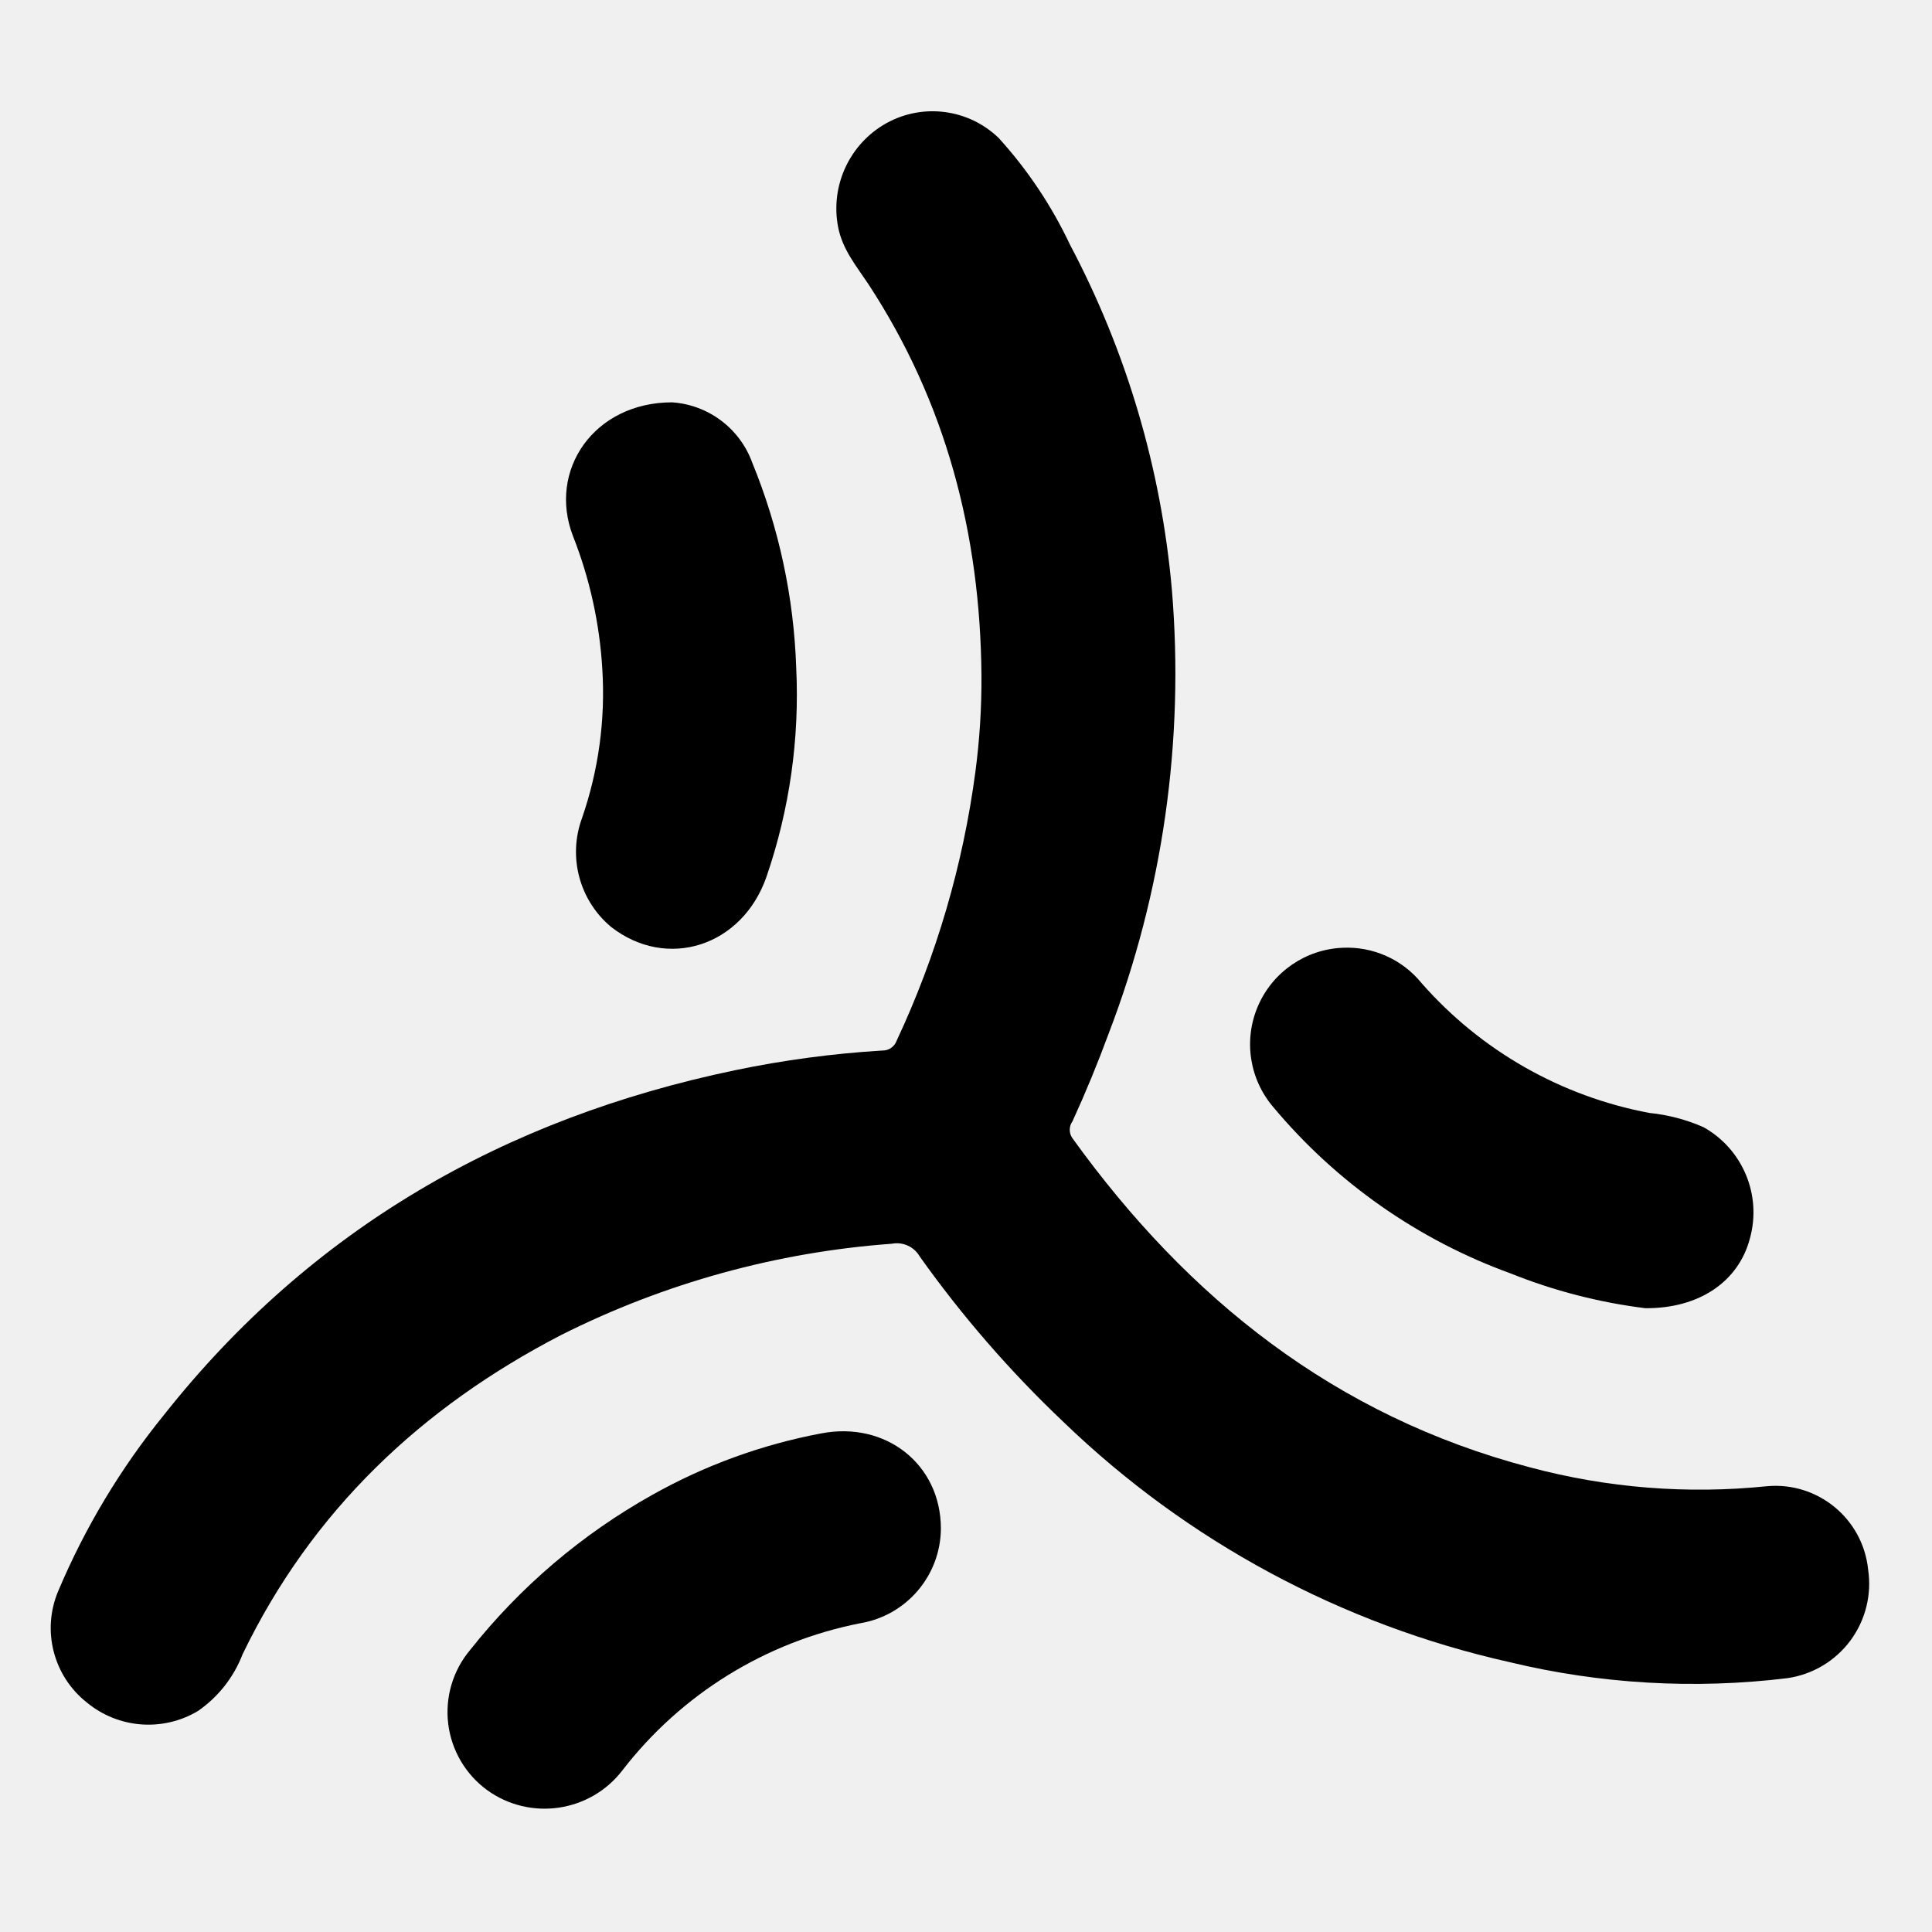
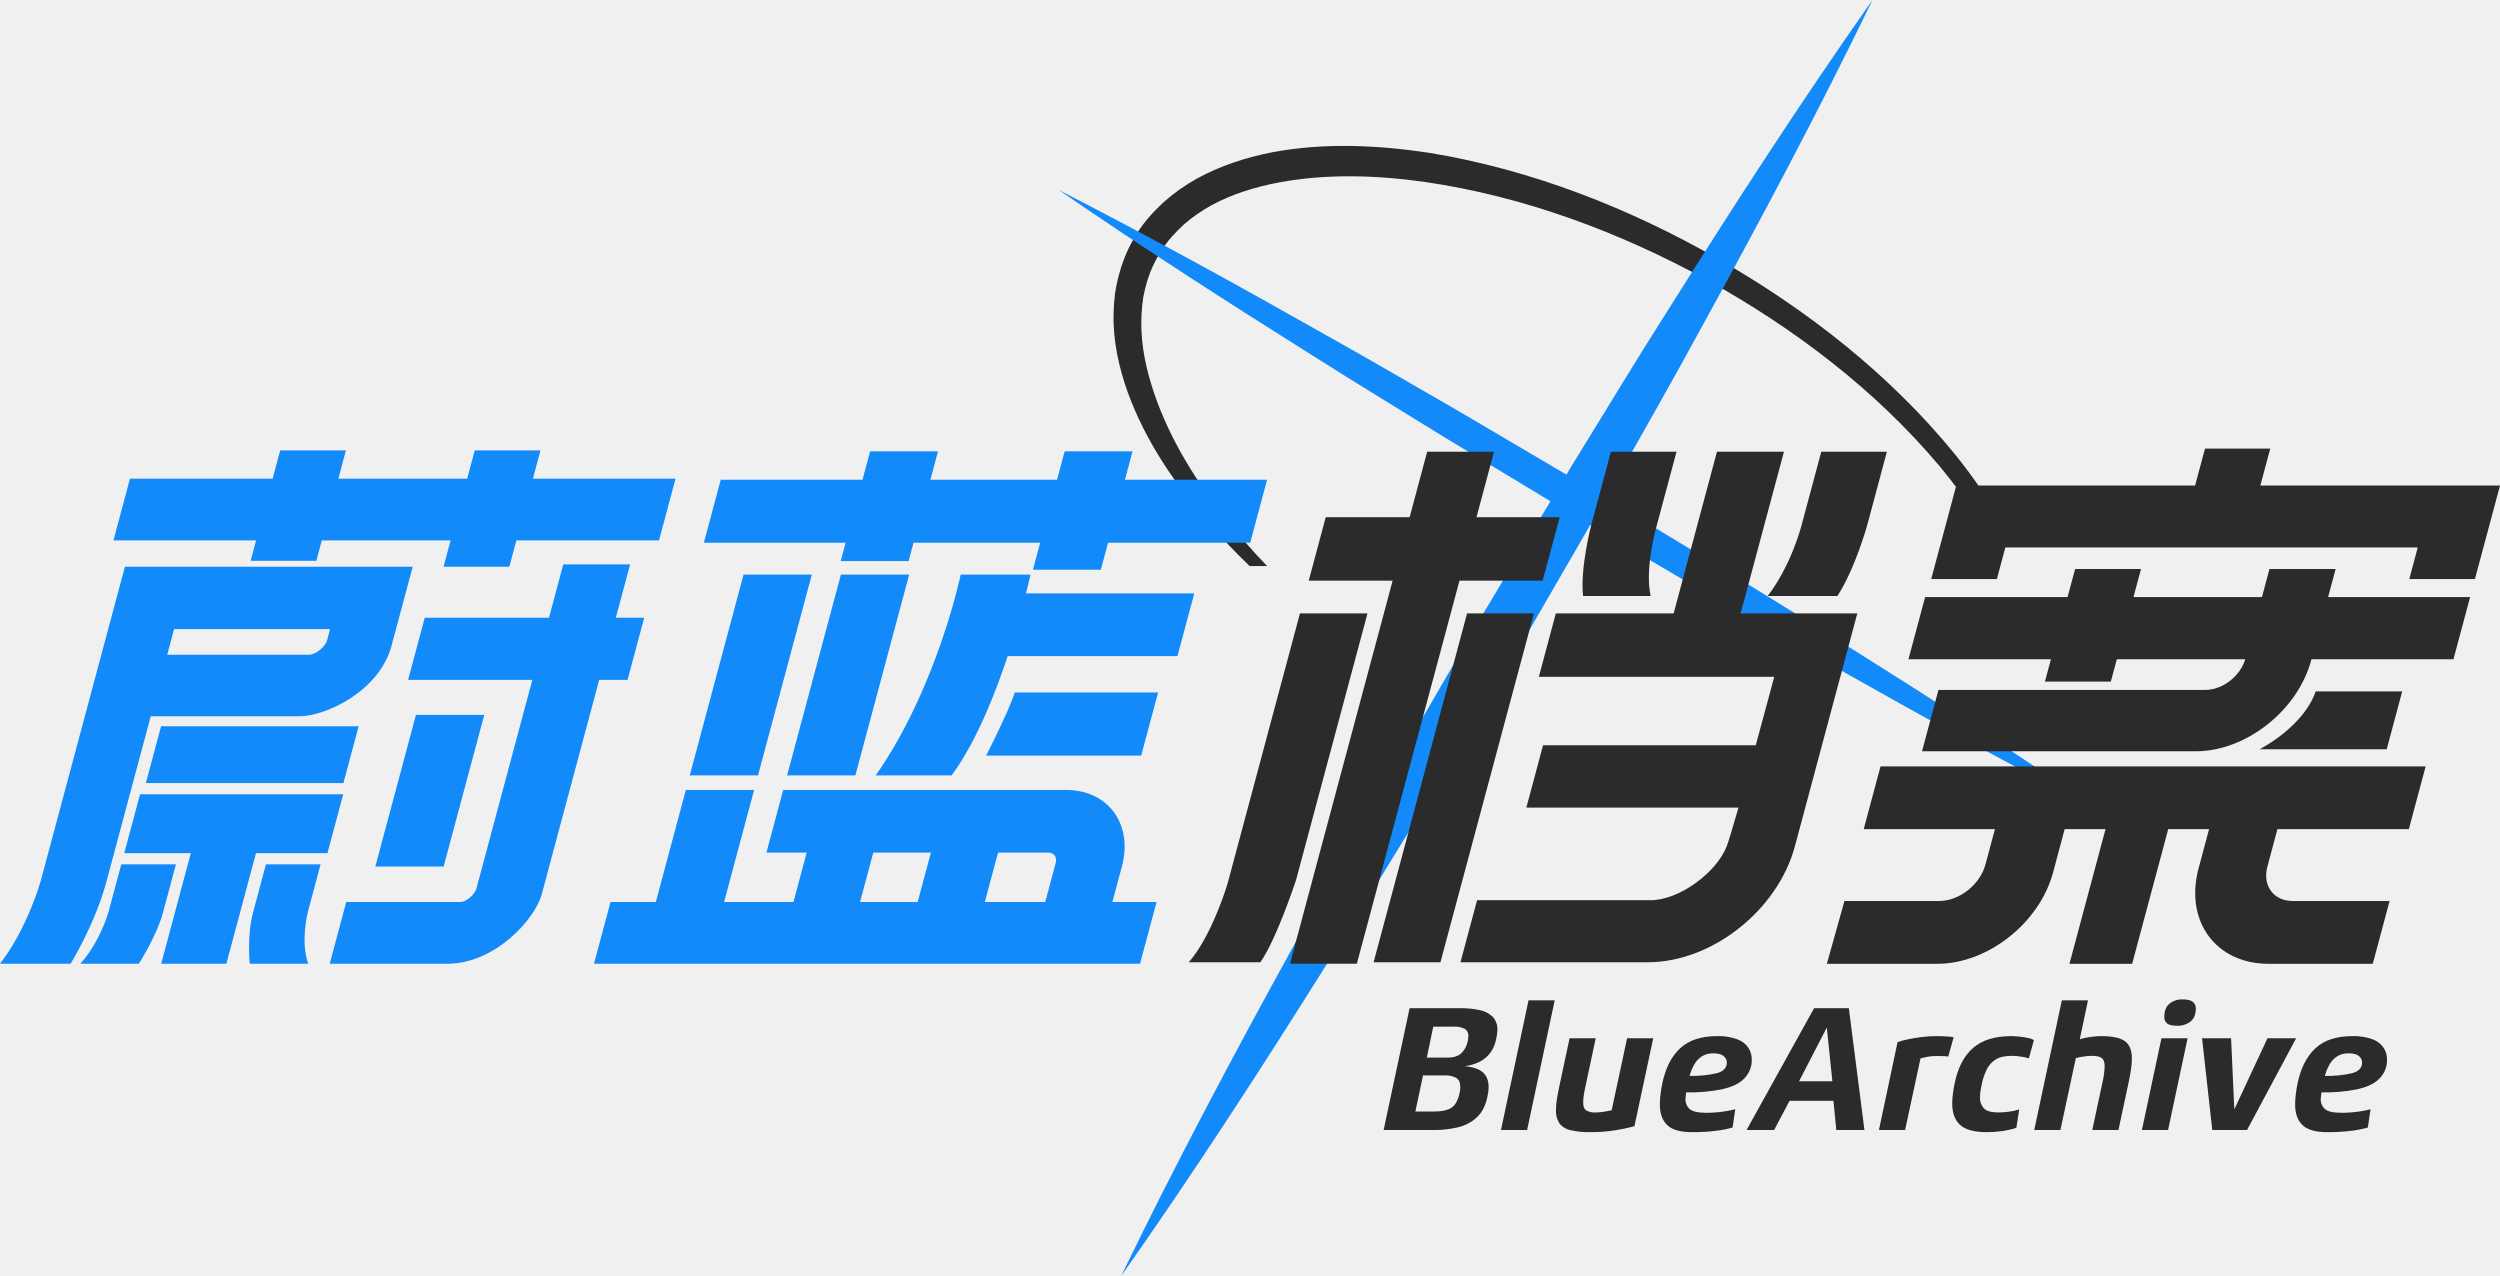
- <svg xmlns="http://www.w3.org/2000/svg" viewBox="0 0 160 160">
-   <path d="M81.28 55.9c-.1-11.67-2.93-22.55-9.37-32.38-1-1.5-2.14-2.86-2.5-4.71a8.1 8.1 0 014-8.61 7.89 7.89 0 019.3 1.23 35.999 35.999 0 015.9 8.83 75.18 75.18 0 018.44 28.58 83.211 83.211 0 01-5.23 36.74 102.983 102.983 0 01-3 7.28 1.2 1.2 0 000 1.41c9.58 13.3 21.76 23 37.85 27.24a54.37 54.37 0 0019.68 1.57 7.72 7.72 0 018.36 6.9 7.903 7.903 0 01-6.7 9 64.744 64.744 0 01-23-1.33 77.68 77.68 0 01-36.93-19.88 93.628 93.628 0 01-11.91-13.71 2.18 2.18 0 00-2.3-1.06 72.744 72.744 0 00-27.38 7.55c-11.6 6-20.67 14.58-26.4 26.45a10.134 10.134 0 01-3.7 4.7 8 8 0 01-9.19-.7 7.86 7.86 0 01-2.36-9.28 60.324 60.324 0 018.72-14.52c12.2-15.43 28.21-24.59 47.32-28.57A85.085 85.085 0 0173.07 87c.524.015 1-.307 1.18-.8a76.06 76.06 0 006.53-22.3c.351-2.652.518-5.325.5-8z" fill="currentColor" />
-   <path d="M136.26 108.34a44.742 44.742 0 01-11.13-2.87 46.108 46.108 0 01-19.66-13.76 8 8 0 015.72-13.22 7.93 7.93 0 016.54 2.93 33.27 33.27 0 0018.87 10.75c1.546.155 3.058.553 4.48 1.18a8.08 8.08 0 013.84 9.21c-.92 3.52-4.13 5.81-8.66 5.78zm-80.6-75.02a7.61 7.61 0 016.64 5 49.139 49.139 0 013.64 17 46.33 46.33 0 01-2.46 17.28c-2 5.77-8.24 7.79-12.89 4.15a8.1 8.1 0 01-2.39-9 31.679 31.679 0 001.68-12.36 35.77 35.77 0 00-2.43-11c-2.1-5.45 1.75-11.07 8.21-11.07zm22.26 93.25a8 8 0 01-6.68 7.86 32.88 32.88 0 00-19.7 12.19 8.13 8.13 0 01-11.21 1.62 8 8 0 01-1.41-11.58A51.043 51.043 0 0154 123.81a45.842 45.842 0 0114-5.1c5.35-1.04 9.91 2.56 9.92 7.86z" fill="currentColor" />
+ <svg xmlns="http://www.w3.org/2000/svg" viewBox="0 0 1297.872 662.391">
+   <defs>
+     <style>.a{fill:#fff;}.a,.b,.d{fill-rule:evenodd;}.b,.e{fill:#2b2b2b;}.c{mask:url(#a);}.d,.f{fill:#128afa;}</style>
+     <mask id="a" x="582.08" y="0" width="390.014" height="662.391" maskUnits="userSpaceOnUse">
+       <polygon class="a" points="582.085 0 972.094 0 972.094 662.391 582.085 662.391 582.085 0" />
+     </mask>
+   </defs>
+   <path class="b" d="M657.806,293.862a350.782,350.782,0,0,1-23.712-27.339c-15.754-20.452-29.099-42.971-36.403-66.989-3.709-11.935-5.735-24.288-5.066-36.277a82.698,82.698,0,0,1,.894-8.897,72.17,72.17,0,0,1,2.109-8.579,59.843,59.843,0,0,1,7.428-15.794c3.003-5.01,7.111-9.27,11.38-13.298a82.975,82.975,0,0,1,14.645-10.214c10.641-5.734,22.585-9.442,34.855-11.75,24.648-4.612,50.591-3.841,75.988-.231,50.981,7.434,100.471,25.803,145.98,50.695,45.385,25.105,87.498,57.019,120.82,96.562a275.602,275.602,0,0,1,17.998,24.107h11.347a277.528,277.528,0,0,0-21.511-30.452c-33.795-41.317-76.42-74.562-122.534-100.978-46.179-26.358-96.578-46.265-149.8-55.06-26.597-4.006-54.054-5.41-81.3-.416-13.544,2.66-27.036,6.892-39.52,13.74a98.573,98.573,0,0,0-17.504,12.436c-5.234,4.961-10.243,10.338-13.988,16.605a74.775,74.775,0,0,0-8.716,19.859,87.008,87.008,0,0,0-2.288,10.535,97.636,97.636,0,0,0-.796,10.636c-.344,14.212,2.758,27.947,7.31,40.801,9.377,25.752,24.862,48.117,42.221,68.186q10.08,11.555,21.128,22.116" />
+   <g class="c">
+     <path class="d" d="M972.094,0c-28.017,57.84-58.172,114.417-89.082,170.556-15.252,28.187-31.28,55.916-46.946,83.861l-48.154,83.154-49.32,82.461c-16.853,27.246-33.297,54.734-50.556,81.739C653.952,556.038,619.095,609.844,582.08,662.391c27.991-57.856,58.136-114.442,89.051-170.577,15.239-28.194,31.301-55.908,46.946-83.861l48.182-83.134,49.348-82.448c16.84-27.251,33.31-54.721,50.556-81.736C900.265,106.38,935.112,52.56,972.094,0" />
+   </g>
+   <path class="d" d="M1091.834,421.916c-46.908-24.047-92.988-49.472-138.78-75.382-22.973-12.827-45.651-26.152-68.465-39.245L816.592,267.27,749.039,226.493c-22.359-13.86-44.873-27.452-67.078-41.573C637.392,156.954,593.118,128.495,549.674,98.641c46.915,24.029,93.001,49.449,138.793,75.367,22.978,12.819,45.643,26.165,68.465,39.245l67.99,40.039L892.462,294.087c22.364,13.852,44.87,27.465,67.072,41.576,44.569,27.968,88.846,56.422,132.3,86.253" />
+   <path class="e" d="M1239.218,549.905q0,.652-.047,1.628a7.293,7.293,0,0,1-.232,1.627,13.769,13.769,0,0,1-4.464,7.533q-3.535,3.163-10.602,4.79a86.37,86.37,0,0,1-18.693,1.627q-.094.838-.232,1.813a12.396,12.396,0,0,0-.14,1.721,6.533,6.533,0,0,0,2.186,5.115q2.184,1.953,8.695,1.953,2.791,0,5.72-.279,2.93-.278,5.44-.744,2.511-.464,3.813-.837l-1.396,9.486a50.365,50.365,0,0,1-7.951,1.627,93.409,93.409,0,0,1-13.159.791q-9.022,0-12.834-3.674-3.814-3.672-3.813-10.741a44.773,44.773,0,0,1,.372-5.44q.371-3.022.93-5.627,2.511-11.81,9.254-18.088,6.741-6.278,19.111-6.278a27.837,27.837,0,0,1,10.648,1.675,11.883,11.883,0,0,1,5.673,4.417A10.926,10.926,0,0,1,1239.218,549.905Zm-12.927,1.675a4.321,4.321,0,0,0-1.628-3.302q-1.627-1.441-5.44-1.441a10.646,10.646,0,0,0-5.998,1.627,12.078,12.078,0,0,0-3.953,4.325,26.092,26.092,0,0,0-2.324,5.766,56.918,56.918,0,0,0,14.089-1.395Q1226.289,555.765,1226.291,551.58Z" />
+   <path class="e" d="M1177.143,539.024h14.88l-25.482,47.616h-18.042l-5.301-47.616h15.066l1.674,36.921Z" />
+   <path class="e" d="M1122.109,539.024h13.578l-10.137,47.616h-13.578ZM1139.965,523.587q0,4.463-2.697,6.695a10.727,10.727,0,0,1-7.068,2.232q-3.627,0-5.114-1.162a4.151,4.151,0,0,1-1.488-3.488q0-4.463,2.604-6.742a10.217,10.217,0,0,1,6.976-2.278q3.627,0,5.208,1.256A4.205,4.205,0,0,1,1139.965,523.587Z" />
+   <path class="e" d="M1106.765,549.533a39.449,39.449,0,0,1-.465,5.674q-.466,3.163-1.302,7.067l-5.208,24.366H1086.212l5.208-24.366a42.879,42.879,0,0,0,1.209-8.648q0-3.255-1.534-4.371-1.535-1.116-5.068-1.116a30.156,30.156,0,0,0-4.743.418,22.765,22.765,0,0,0-3.627.791l-7.998,37.293h-13.578l14.322-67.332h13.577l-4.277,20.274a14.038,14.038,0,0,1,2.65-.744q1.813-.371,4.092-.651a35.724,35.724,0,0,1,4.324-.279q8.834,0,12.416,2.651Q1106.763,543.21,1106.765,549.533Z" />
+   <path class="e" d="M1055.896,539.955l-2.604,9.485a23.669,23.669,0,0,0-3.952-.884,32.079,32.079,0,0,0-4.976-.418q-5.301,0-8.37,1.953a12.324,12.324,0,0,0-4.604,5.161,35.957,35.957,0,0,0-2.464,7.021q-.374,1.768-.698,3.767a22.451,22.451,0,0,0-.325,3.581,8.099,8.099,0,0,0,1.999,5.766q2,2.14,7.673,2.139a39.322,39.322,0,0,0,5.812-.465,25.627,25.627,0,0,0,4.883-1.116l-1.488,9.579a44.608,44.608,0,0,1-7.766,1.721,58.67,58.67,0,0,1-7.486.512q-9.858,0-13.95-3.767-4.093-3.766-4.092-11.113a39.839,39.839,0,0,1,.372-5.162q.371-2.836.93-5.44,2.511-12.182,9.579-18.274,7.066-6.089,19.623-6.092a41.921,41.921,0,0,1,4.696.279,39.607,39.607,0,0,1,4.464.744A7.934,7.934,0,0,1,1055.896,539.955Z" />
+   <path class="e" d="M1014.232,538.467l-2.79,10.044a13.875,13.875,0,0,0-2.604-.232q-1.862-.045-3.72-.047a23.734,23.734,0,0,0-4.836.465q-2.232.467-3.255.744l-7.998,37.2H975.45l9.672-45.663a52.829,52.829,0,0,1,5.115-1.349q3.16-.697,7.021-1.209a59.228,59.228,0,0,1,7.766-.512q3.347,0,5.905.187A25.443,25.443,0,0,1,1014.232,538.467Z" />
+   <path class="e" d="M959.828,523.4l8.091,63.24H953.318l-1.487-15.159H929.045l-7.998,15.159H906.725l35.062-63.24Zm-25.855,37.944h17.298l-2.883-27.9Z" />
+   <path class="e" d="M909.422,549.905q0,.652-.047,1.628a7.293,7.293,0,0,1-.232,1.627,13.769,13.769,0,0,1-4.464,7.533q-3.535,3.163-10.602,4.79a86.37,86.37,0,0,1-18.693,1.627q-.094.838-.232,1.813a12.396,12.396,0,0,0-.14,1.721,6.533,6.533,0,0,0,2.186,5.115q2.184,1.953,8.695,1.953,2.791,0,5.72-.279,2.93-.278,5.44-.744,2.511-.464,3.813-.837l-1.396,9.486a50.365,50.365,0,0,1-7.951,1.627,93.409,93.409,0,0,1-13.159.791q-9.022,0-12.834-3.674-3.814-3.672-3.813-10.741a44.773,44.773,0,0,1,.372-5.44q.371-3.022.93-5.627,2.511-11.81,9.254-18.088,6.741-6.278,19.111-6.278a27.837,27.837,0,0,1,10.648,1.675,11.883,11.883,0,0,1,5.673,4.417A10.926,10.926,0,0,1,909.422,549.905Zm-12.927,1.675a4.321,4.321,0,0,0-1.628-3.302q-1.627-1.441-5.44-1.441a10.646,10.646,0,0,0-5.998,1.627,12.078,12.078,0,0,0-3.953,4.325,26.092,26.092,0,0,0-2.324,5.766,56.918,56.918,0,0,0,14.089-1.395Q896.493,555.765,896.495,551.58Z" />
+   <path class="e" d="M844.695,539.024h13.578l-9.766,45.663a88.481,88.481,0,0,1-9.997,2.093,80.207,80.207,0,0,1-12.694.977,42.366,42.366,0,0,1-10.648-1.069,9.477,9.477,0,0,1-5.673-3.627,12.056,12.056,0,0,1-1.721-6.836,35.808,35.808,0,0,1,.512-5.673q.51-3.161,1.348-7.161l5.208-24.366H828.42l-5.208,24.366q-.652,2.884-.977,5.115a26.916,26.916,0,0,0-.325,3.812q0,3.069,1.534,4.139a8.906,8.906,0,0,0,4.976,1.069,25.938,25.938,0,0,0,4.278-.372q2.232-.371,3.999-.744Z" />
+   <path class="e" d="M793.546,519.309h13.577l-14.321,67.332H779.224Z" />
+   <path class="e" d="M777.363,534.747a14.359,14.359,0,0,1-.186,2.139q-.188,1.21-.372,2.231-2.42,12.464-16.461,14.415,6.23.467,9.347,3.069,3.114,2.604,3.115,7.812a18.291,18.291,0,0,1-.186,2.464q-.188,1.349-.466,2.65-1.488,6.976-5.626,10.695a22.025,22.025,0,0,1-9.858,5.068,51.892,51.892,0,0,1-11.95,1.349H718.309l13.485-63.24h26.318a45.751,45.751,0,0,1,9.998.977,13.587,13.587,0,0,1,6.789,3.441A9.374,9.374,0,0,1,777.363,534.747Zm-19.251,29.573q0-3.533-2.231-4.789a11.908,11.908,0,0,0-5.859-1.256H738.769l-3.999,18.786h9.672q5.766,0,8.835-1.813,3.069-1.813,4.371-7.394A16.304,16.304,0,0,0,758.112,564.32Zm4.186-26.412a4.058,4.058,0,0,0-1.906-3.812,12.318,12.318,0,0,0-5.999-1.116H744.069l-3.348,16.089h10.695q4.928,0,7.347-2.418a11.566,11.566,0,0,0,3.162-5.858,12.815,12.815,0,0,0,.279-1.488A11.557,11.557,0,0,0,762.298,537.908Z" />
+   <path class="e" d="M976.266,397.885l-8.722,32.551h68.119l-4.925,18.379c-2.801,10.453-13.545,18.926-23.998,18.926H957.548l-9.141,32.619h57.357c26.162,0,53.054-21.209,60.064-47.371l6.043-22.554h21.213l-18.736,69.925h32.551l18.736-69.925h21.213l-5.449,20.336c-7.338,27.387,8.914,49.589,36.302,49.589h54.114l8.74-32.619h-50.401c-9.844,0-15.686-7.98-13.048-17.825l5.22-19.481h68.226l8.722-32.551Z" />
+   <path class="e" d="M1202.189,358.933c-4.255,12.577-17.307,23.737-29.197,30.059h66.057l8.054-30.059Z" />
+   <path class="e" d="M1178.195,295.401l-12.402,46.284c-2.44,9.106-11.8,16.488-20.906,16.488h-138.537l-8.536,31.857h142.089c26.112,0,52.953-21.168,59.949-47.281l12.687-47.349Z" />
+   <polygon class="e" points="999.422 309.971 990.766 342.274 1064.728 342.274 1061.625 353.852 1095.84 353.852 1098.943 342.274 1273.697 342.274 1282.353 309.971 1107.598 309.971 1111.502 295.401 1077.287 295.401 1073.383 309.971 999.422 309.971" />
+   <polygon class="e" points="1144.722 232.879 1139.584 252.052 1015.596 252.052 1002.581 300.625 1036.667 300.625 1041.062 284.221 1255.166 284.221 1250.771 300.625 1284.857 300.625 1297.872 252.052 1173.457 252.052 1178.595 232.879 1144.722 232.879" />
+   <polygon class="e" points="801.074 386.908 792.4 419.28 910.715 419.28 919.389 386.908 801.074 386.908" />
+   <path class="e" d="M979.573,234.512l-10.241,38.218s-6.152,22.328-15.44,36.667H917.713C930.397,292.821,935.475,271.954,935.475,271.954l10.032-37.442Z" />
+   <path class="e" d="M836.293,234.512,826.052,272.73s-5.813,22.328-4.209,36.667h35.084c-3.307-14.952,3.398-37.444,3.398-37.444l10.032-37.442Z" />
+   <path class="e" d="M891.36,234.512l-22.487,83.923H807.713L798.892,351.355H921.088s-20.474,76.954-24.669,87.986C891.389,452.568,872.094,467.354,856.784,467.354H766.826l-8.629,32.204H855.436c33.273,0,67.474-26.973,76.389-60.246l32.389-120.877H903.647l22.487-83.923Z" />
+   <polygon class="e" points="761.632 318.434 713.1 499.558 747.802 499.558 796.334 318.434 761.632 318.434" />
+   <path class="e" d="M674.877,318.434l-37.573,140.225S629.365,485.64,617.137,499.558h37.152c8.351-11.676,18.545-42.669,18.545-42.669L709.933,318.434Z" />
+   <polygon class="e" points="740.918 234.512 669.691 500.336 704.393 500.336 775.62 234.512 740.918 234.512" />
+   <polygon class="e" points="688.255 268.506 679.431 301.437 800.888 301.437 809.712 268.506 688.255 268.506" />
+   <polygon class="f" points="485.772 433.331 472.697 482.128 507.552 482.128 520.627 433.331 485.772 433.331" />
+   <polygon class="f" points="421.29 433.331 408.215 482.128 442.78 482.128 455.855 433.331 421.29 433.331" />
+   <path class="f" d="M406.603,410.095,397.887,442.626h146.338c2.917,0,4.647,2.364,3.866,5.281L537.598,487.066h34.855l9.987-37.271c5.875-21.926-7.137-39.701-29.063-39.701Z" />
+   <polygon class="f" points="356.064 410.095 340.472 468.285 316.945 468.285 308.357 500.336 591.843 500.336 600.431 468.285 375.908 468.285 391.5 410.095 356.064 410.095" />
+   <path class="f" d="M601.23,359.506l-8.78,32.769H511.938s11.806-23.003,14.857-32.769Z" />
+   <polygon class="f" points="514.534 308.074 505.812 340.626 611.277 340.626 619.999 308.074 514.534 308.074" />
+   <path class="f" d="M498.74,298.306s-12.112,58.481-44.102,104.237h39.383c25.957-35.096,40.965-104.237,40.965-104.237Z" />
+   <polygon class="f" points="436.557 298.306 408.627 402.543 444.063 402.543 471.993 298.306 436.557 298.306" />
+   <polygon class="f" points="386.018 298.306 358.087 402.543 393.523 402.543 421.453 298.306 386.018 298.306" />
+   <polygon class="f" points="552.719 234.295 536.24 295.794 571.489 295.794 587.968 234.295 552.719 234.295" />
+   <polygon class="f" points="451.72 234.295 436.448 291.294 471.697 291.294 486.97 234.295 451.72 234.295" />
+   <polygon class="f" points="374.17 249.061 365.411 281.751 649.05 281.751 657.81 249.061 374.17 249.061" />
+   <polygon class="f" points="215.937 371.161 194.853 449.847 230.316 449.847 251.4 371.161 215.937 371.161" />
+   <path class="f" d="M292.427,293.004l-7.421,27.694H220.503L211.861,352.95h64.504l-28.997,108.217c-.846,3.159-5.187,7.118-8.496,7.118H179.75l-8.588,32.051h61.137c24.455,0,45.42-22.913,48.966-36.148L311.071,352.95h14.724l8.642-32.252H319.713l7.421-27.694Z" />
+   <path class="f" d="M166.44,448.707l-6.616,24.691s-3.985,15.391.202,26.938H129.69s-1.627-14.282,1.718-26.764l6.662-24.865Z" />
+   <path class="f" d="M62.962,448.707l-6.616,24.691s-4.263,15.391-14.638,26.938H72.044s9.28-14.282,12.625-26.764L91.332,448.707Z" />
+   <polygon class="f" points="72.708 412.335 64.521 442.888 99.074 442.888 83.681 500.336 117.507 500.336 132.9 442.888 169.999 442.888 178.185 412.335 72.708 412.335" />
+   <polygon class="f" points="83.616 377.055 75.722 406.516 178.29 406.516 186.184 377.055 83.616 377.055" />
+   <path class="f" d="M214.258,294.214,203.239,335.339c-6.214,23.192-33.731,36.497-47.797,36.497H78.266L55.346,457.376c-6.112,22.811-18.734,42.96-18.734,42.96H0c14.381-18.629,21.13-42.96,21.13-42.96l43.719-163.162ZM90.388,326.595l-3.565,13.306h73.452c3.706,0,8.65-4.198,9.537-7.509l1.553-5.797Z" />
+   <polygon class="f" points="246.465 233.814 230.28 294.214 264.405 294.214 280.589 233.814 246.465 233.814" />
+   <polygon class="f" points="145.465 233.814 130.103 291.143 164.228 291.143 179.589 233.814 145.465 233.814" />
+   <polygon class="f" points="67.483 248.487 58.888 280.564 342.122 280.564 350.717 248.487 67.483 248.487" />
</svg>
